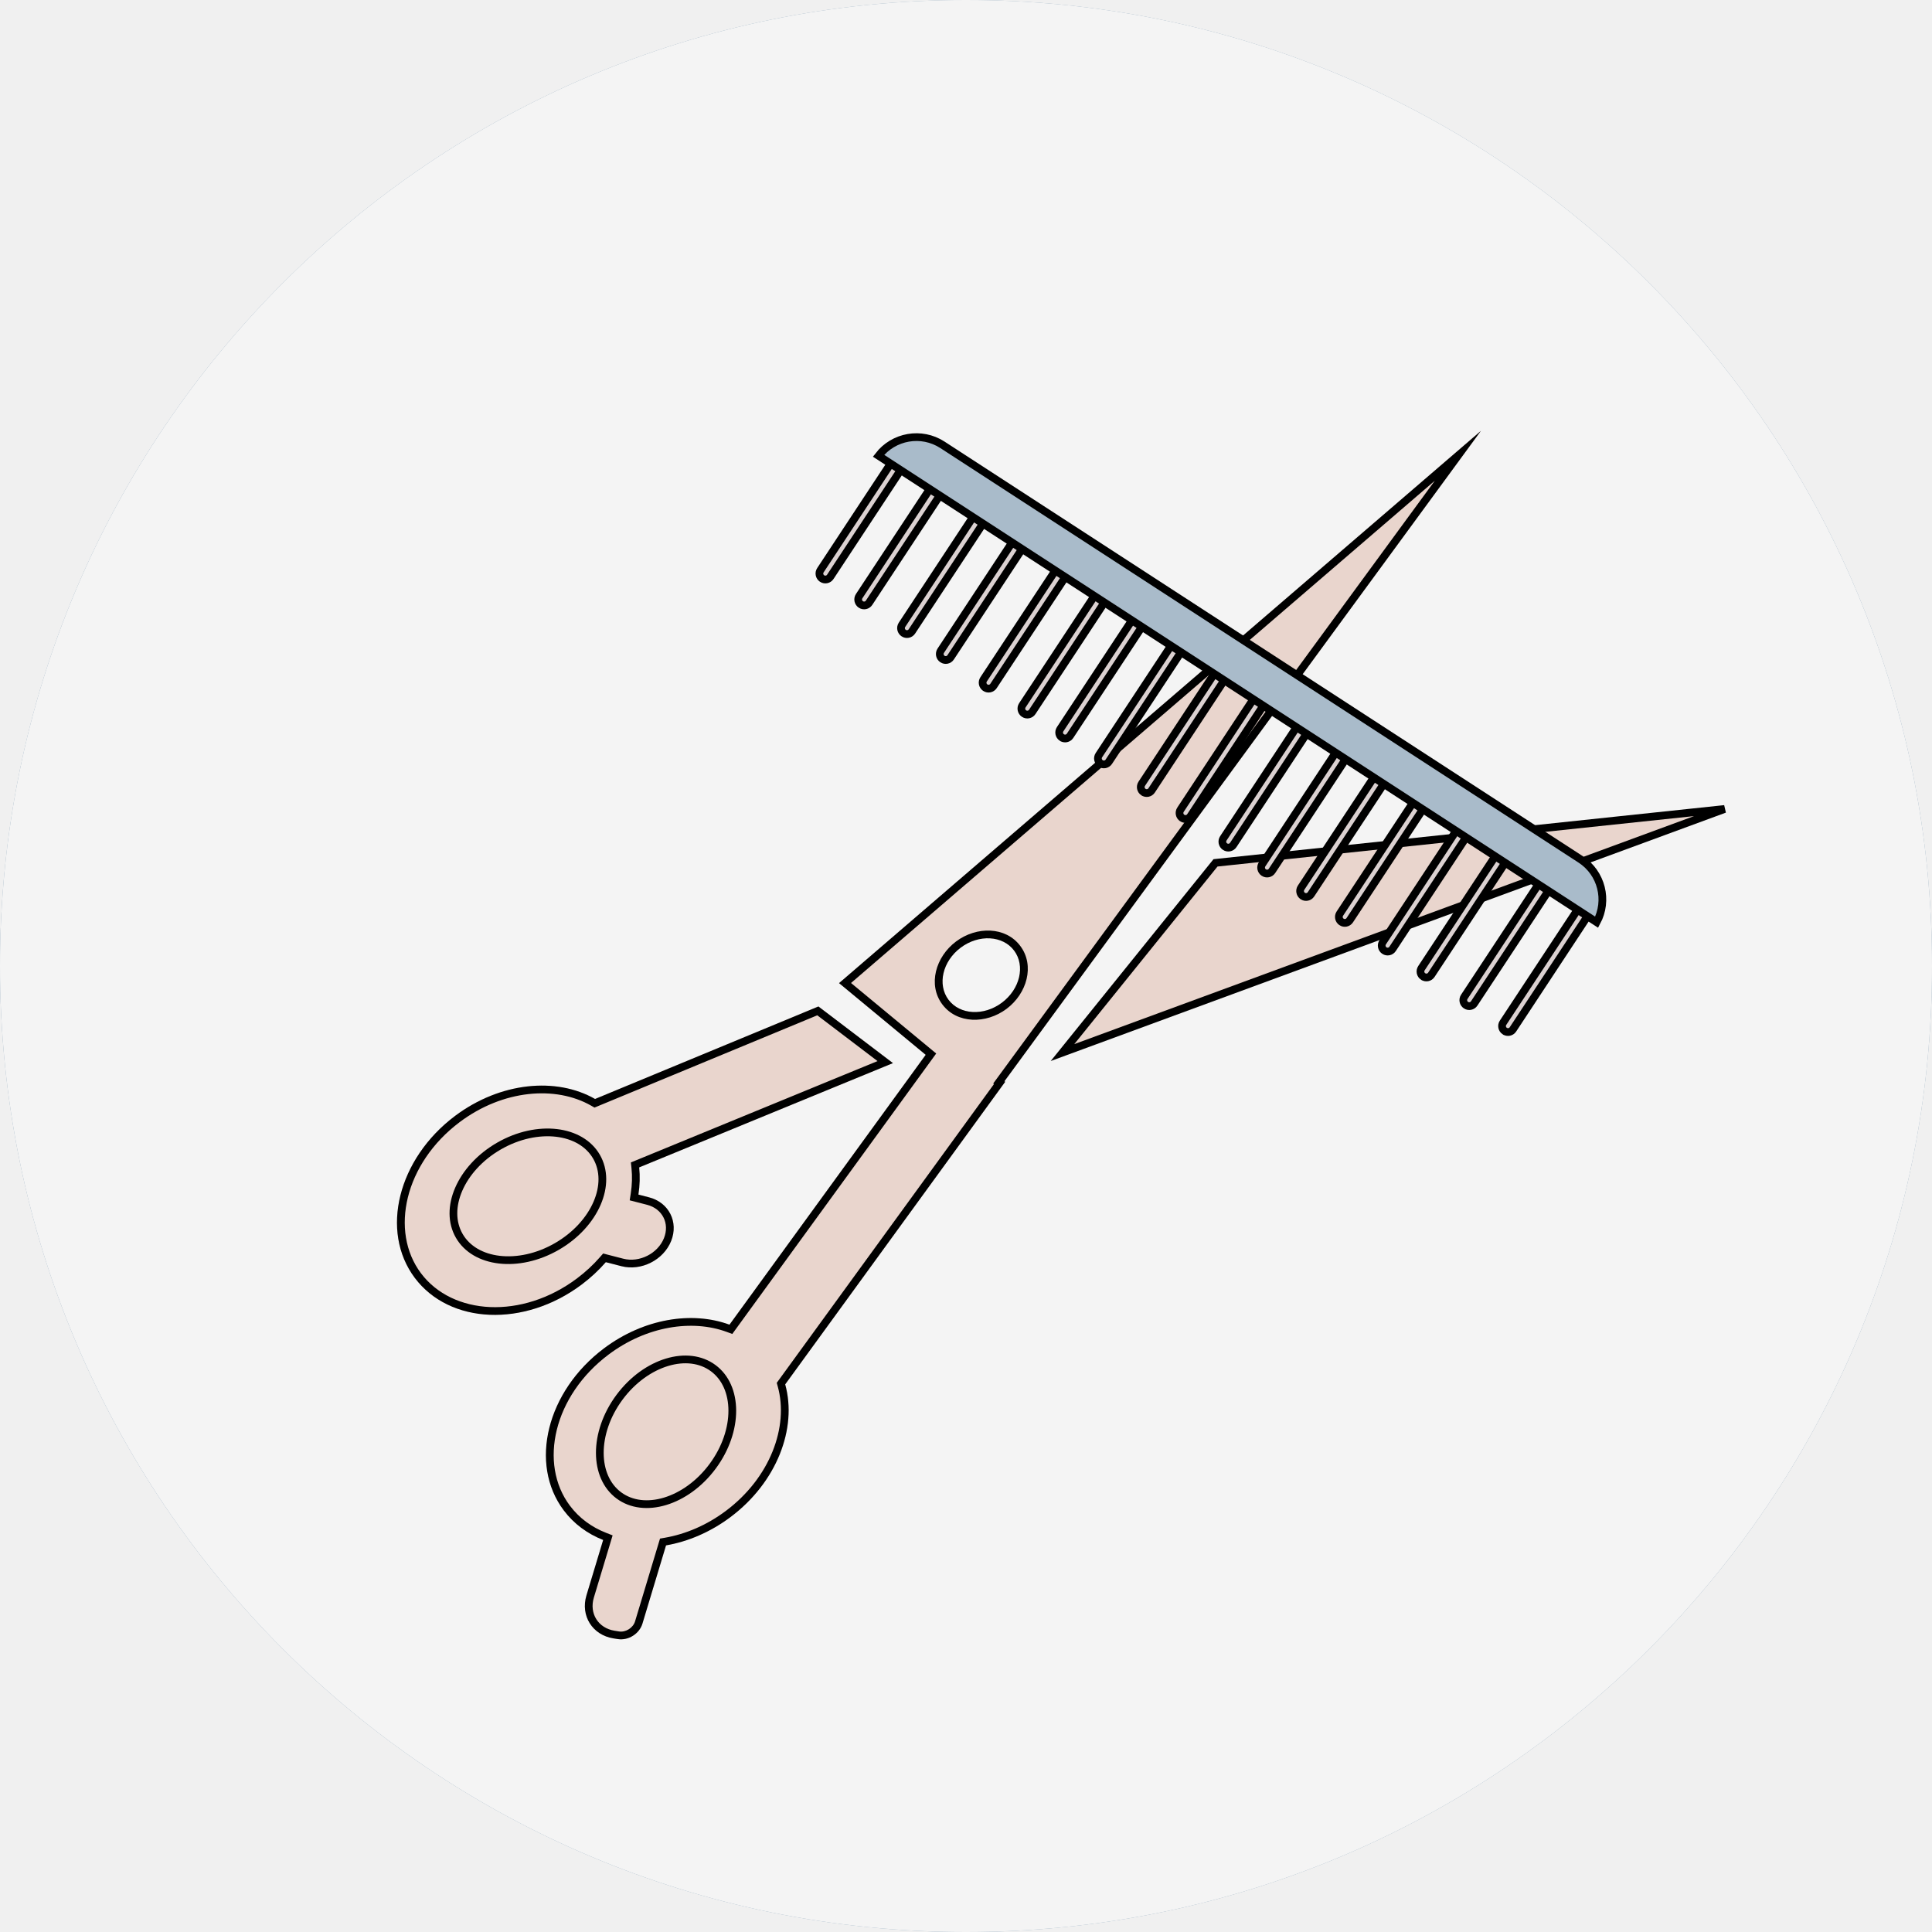
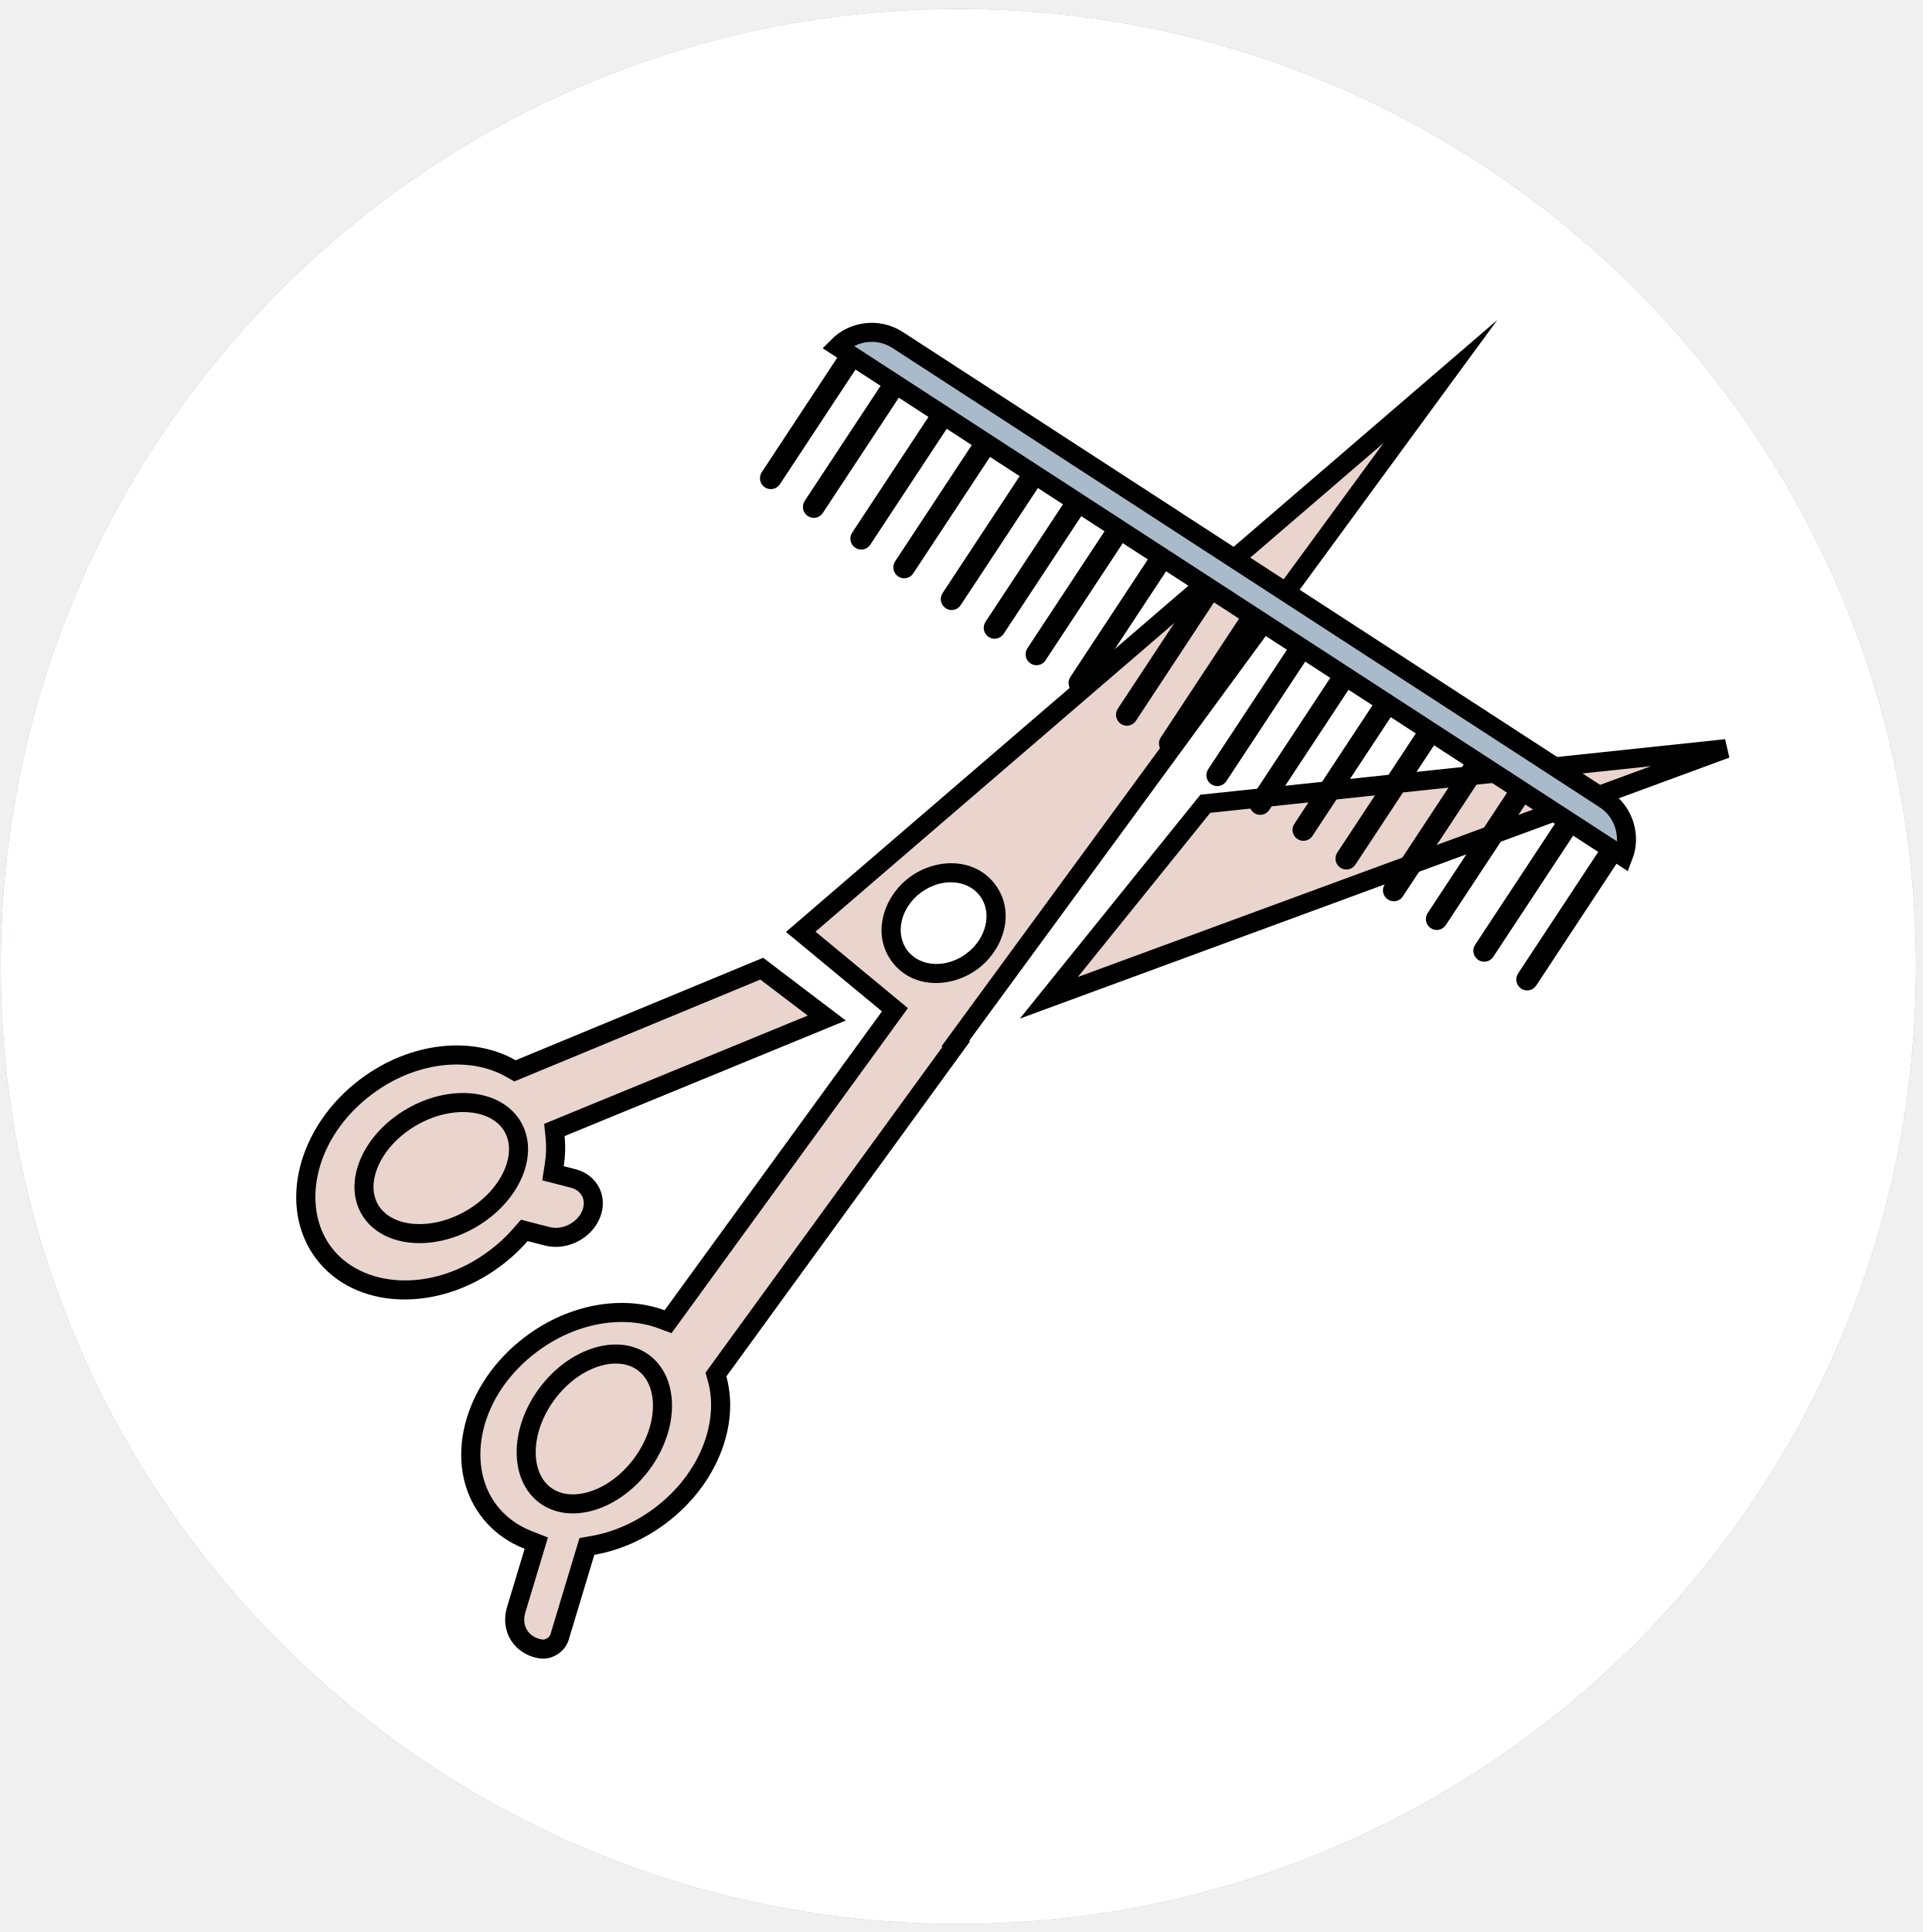
- <svg xmlns="http://www.w3.org/2000/svg" width="500" height="500" viewBox="0 0 500 500" fill="none">
-   <path d="M500 250C500 388.071 388.071 500 250 500C111.929 500 0 388.071 0 250C0 111.929 111.929 0 250 0C388.071 0 500 111.929 500 250Z" fill="#A9BBCA" />
-   <path d="M500 250C500 388.071 388.071 500 250 500C111.929 500 0 388.071 0 250C0 111.929 111.929 0 250 0C388.071 0 500 111.929 500 250Z" fill="#A9BBCA" />
-   <path d="M500 250C500 388.071 388.071 500 250 500C111.929 500 0 388.071 0 250C0 111.929 111.929 0 250 0C388.071 0 500 111.929 500 250Z" fill="#F4F4F4" />
+ <svg xmlns="http://www.w3.org/2000/svg" width="202" height="203" viewBox="0 0 202 203" fill="none">
+   <path d="M201.286 101.547C201.286 157.109 156.244 202.151 100.682 202.151C45.12 202.151 0.078 157.109 0.078 101.547C0.078 45.986 45.12 0.944 100.682 0.944C156.244 0.944 201.286 45.986 201.286 101.547Z" fill="#A9BBCA" />
+   <path d="M201.286 101.547C201.286 157.109 156.244 202.151 100.682 202.151C45.12 202.151 0.078 157.109 0.078 101.547C0.078 45.986 45.12 0.944 100.682 0.944C156.244 0.944 201.286 45.986 201.286 101.547Z" fill="#A9BBCA" />
+   <path d="M201.286 101.547C201.286 157.109 156.244 202.151 100.682 202.151C45.12 202.151 0.078 157.109 0.078 101.547C0.078 45.986 45.12 0.944 100.682 0.944C156.244 0.944 201.286 45.986 201.286 101.547Z" fill="white" />
  <mask id="path-2-inside-1" fill="white">
-     <path fill-rule="evenodd" clip-rule="evenodd" d="M159.884 424.192C162.611 424.625 165.468 422.832 166.266 420.188L172.369 399.944C178.059 398.958 183.835 396.525 189.05 392.618C201.016 383.654 206.367 369.674 203.208 358.274L260.147 279.963L259.941 279.839L383.263 111.504L217.145 254.428L239.567 272.989L188.789 342.827C179.102 339.258 166.623 341.227 156.329 348.939C141.523 360.03 136.846 378.8 145.882 390.861C148.528 394.394 152.057 396.959 156.097 398.543L151.776 412.874C150.182 418.161 153.311 423.149 158.766 424.015L159.884 424.192ZM153.998 284.416C143.962 278.676 129.467 280.033 117.787 288.784C102.981 299.875 98.304 318.644 107.34 330.706C116.375 342.768 135.703 343.554 150.508 332.463C152.861 330.7 154.959 328.743 156.786 326.65L160.82 327.689C165.956 329.012 171.718 326.094 173.691 321.172C175.664 316.249 173.1 311.187 167.964 309.864L165.22 309.157C165.587 306.783 165.658 304.419 165.419 302.119L231.099 275.132L211.809 260.473L153.998 284.416ZM262.451 246.011C259.505 242.079 253.315 241.739 248.626 245.252C243.936 248.765 242.523 254.801 245.469 258.733C248.414 262.665 254.604 263.005 259.293 259.492C263.983 255.979 265.397 249.943 262.451 246.011Z" />
+     <path fill-rule="evenodd" clip-rule="evenodd" d="M56.654 174.245C57.973 174.454 59.355 173.587 59.741 172.308L62.437 163.366C64.996 162.922 67.594 161.828 69.939 160.071C75.321 156.039 77.728 149.752 76.307 144.625L101.915 109.404L101.823 109.348L157.287 33.639L82.575 97.919L92.659 106.268L69.822 137.677C65.465 136.072 59.852 136.958 55.223 140.426C48.564 145.415 46.46 153.856 50.524 159.281C51.714 160.87 53.302 162.024 55.118 162.736L53.273 168.856C52.502 171.414 54.016 173.826 56.654 174.245ZM54.175 111.407C49.661 108.825 43.142 109.436 37.888 113.371C31.23 118.36 29.126 126.801 33.19 132.226C37.254 137.651 45.946 138.004 52.605 133.016C53.663 132.223 54.607 131.343 55.428 130.402L57.243 130.869C59.553 131.464 62.144 130.152 63.031 127.938C63.919 125.724 62.766 123.447 60.456 122.852L59.222 122.534C59.387 121.467 59.419 120.403 59.311 119.369L88.851 107.231L80.175 100.638L54.175 111.407ZM102.952 94.134C101.627 92.366 98.843 92.213 96.734 93.793C94.625 95.373 93.989 98.087 95.314 99.856C96.639 101.624 99.422 101.777 101.532 100.197C103.641 98.617 104.276 95.903 102.952 94.134Z" />
  </mask>
-   <path fill-rule="evenodd" clip-rule="evenodd" d="M159.884 424.192C162.611 424.625 165.468 422.832 166.266 420.188L172.369 399.944C178.059 398.958 183.835 396.525 189.05 392.618C201.016 383.654 206.367 369.674 203.208 358.274L260.147 279.963L259.941 279.839L383.263 111.504L217.145 254.428L239.567 272.989L188.789 342.827C179.102 339.258 166.623 341.227 156.329 348.939C141.523 360.03 136.846 378.8 145.882 390.861C148.528 394.394 152.057 396.959 156.097 398.543L151.776 412.874C150.182 418.161 153.311 423.149 158.766 424.015L159.884 424.192ZM153.998 284.416C143.962 278.676 129.467 280.033 117.787 288.784C102.981 299.875 98.304 318.644 107.34 330.706C116.375 342.768 135.703 343.554 150.508 332.463C152.861 330.7 154.959 328.743 156.786 326.65L160.82 327.689C165.956 329.012 171.718 326.094 173.691 321.172C175.664 316.249 173.1 311.187 167.964 309.864L165.22 309.157C165.587 306.783 165.658 304.419 165.419 302.119L231.099 275.132L211.809 260.473L153.998 284.416ZM262.451 246.011C259.505 242.079 253.315 241.739 248.626 245.252C243.936 248.765 242.523 254.801 245.469 258.733C248.414 262.665 254.604 263.005 259.293 259.492C263.983 255.979 265.397 249.943 262.451 246.011Z" fill="#E9D5CD" />
-   <path d="M166.266 420.188L168.18 420.766L166.266 420.188ZM159.884 424.192L160.197 422.217L160.197 422.217L159.884 424.192ZM172.369 399.944L172.028 397.973L170.811 398.184L170.455 399.367L172.369 399.944ZM203.208 358.274L201.591 357.098L201.023 357.878L201.281 358.808L203.208 358.274ZM260.147 279.963L261.765 281.139L263.047 279.374L261.178 278.249L260.147 279.963ZM259.941 279.839L258.327 278.657L257.033 280.423L258.909 281.552L259.941 279.839ZM383.263 111.504L384.876 112.686L381.958 109.988L383.263 111.504ZM217.145 254.428L215.84 252.912L214.044 254.457L215.869 255.969L217.145 254.428ZM239.567 272.989L241.184 274.165L242.289 272.646L240.842 271.449L239.567 272.989ZM188.789 342.827L188.098 344.704L189.517 345.227L190.407 344.003L188.789 342.827ZM156.097 398.543L158.012 399.12L158.544 397.354L156.827 396.681L156.097 398.543ZM151.776 412.874L153.691 413.451L151.776 412.874ZM158.766 424.015L158.452 425.99L158.766 424.015ZM153.998 284.416L153.005 286.152L153.857 286.639L154.763 286.263L153.998 284.416ZM156.786 326.65L157.285 324.714L156.09 324.406L155.279 325.335L156.786 326.65ZM160.82 327.689L161.319 325.753L161.319 325.753L160.82 327.689ZM167.964 309.864L168.463 307.927L167.964 309.864ZM165.22 309.157L163.243 308.851L162.966 310.642L164.721 311.094L165.22 309.157ZM165.419 302.119L164.659 300.269L163.275 300.837L163.43 302.326L165.419 302.119ZM231.099 275.132L231.859 276.982L235.091 275.654L232.309 273.539L231.099 275.132ZM211.809 260.473L213.019 258.88L212.105 258.185L211.044 258.625L211.809 260.473ZM164.351 419.611C163.842 421.297 161.937 422.493 160.197 422.217L159.571 426.167C163.286 426.757 167.095 424.367 168.18 420.766L164.351 419.611ZM170.455 399.367L164.351 419.611L168.18 420.766L174.284 400.521L170.455 399.367ZM187.851 391.018C182.883 394.74 177.399 397.043 172.028 397.973L172.711 401.915C178.719 400.874 184.788 398.311 190.249 394.219L187.851 391.018ZM201.281 358.808C204.174 369.251 199.306 382.437 187.851 391.018L190.249 394.219C202.727 384.871 208.559 370.098 205.136 357.74L201.281 358.808ZM258.529 278.787L201.591 357.098L204.826 359.45L261.765 281.139L258.529 278.787ZM258.909 281.552L259.115 281.676L261.178 278.249L260.972 278.125L258.909 281.552ZM381.649 110.322L258.327 278.657L261.554 281.02L384.876 112.686L381.649 110.322ZM218.449 255.944L384.567 113.02L381.958 109.988L215.84 252.912L218.449 255.944ZM240.842 271.449L218.42 252.887L215.869 255.969L238.291 274.53L240.842 271.449ZM190.407 344.003L241.184 274.165L237.949 271.813L187.172 341.651L190.407 344.003ZM157.528 350.54C167.362 343.173 179.138 341.402 188.098 344.704L189.481 340.951C179.066 337.113 165.884 339.282 155.13 347.338L157.528 350.54ZM147.482 389.662C139.327 378.776 143.284 361.21 157.528 350.54L155.13 347.338C139.762 358.851 134.365 378.824 144.281 392.061L147.482 389.662ZM156.827 396.681C153.107 395.223 149.889 392.875 147.482 389.662L144.281 392.061C147.167 395.913 151.007 398.696 155.367 400.405L156.827 396.681ZM153.691 413.451L158.012 399.12L154.182 397.965L149.861 412.296L153.691 413.451ZM159.079 422.039C154.821 421.364 152.446 417.578 153.691 413.451L149.861 412.296C147.917 418.744 151.801 424.935 158.452 425.99L159.079 422.039ZM160.197 422.217L159.079 422.039L158.452 425.99L159.571 426.167L160.197 422.217ZM118.986 290.384C130.163 282.011 143.797 280.885 153.005 286.152L154.991 282.68C144.128 276.467 128.772 278.055 116.588 287.183L118.986 290.384ZM108.94 329.507C100.785 318.62 104.742 301.055 118.986 290.384L116.588 287.183C101.22 298.695 95.823 318.669 105.739 331.905L108.94 329.507ZM149.309 330.862C135.065 341.533 117.096 340.394 108.94 329.507L105.739 331.905C115.655 345.142 136.34 345.576 151.707 334.064L149.309 330.862ZM155.279 325.335C153.545 327.322 151.55 329.183 149.309 330.862L151.707 334.064C154.173 332.217 156.373 330.164 158.293 327.966L155.279 325.335ZM161.319 325.753L157.285 324.714L156.287 328.587L160.321 329.626L161.319 325.753ZM171.834 320.428C170.235 324.417 165.481 326.825 161.319 325.753L160.321 329.626C166.43 331.2 173.2 327.771 175.547 321.916L171.834 320.428ZM167.466 311.801C171.432 312.822 173.358 316.625 171.834 320.428L175.547 321.916C177.969 315.873 174.767 309.551 168.463 307.927L167.466 311.801ZM164.721 311.094L167.466 311.801L168.463 307.927L165.719 307.22L164.721 311.094ZM163.43 302.326C163.65 304.445 163.586 306.637 163.243 308.851L167.196 309.463C167.589 306.93 167.666 304.393 167.408 301.912L163.43 302.326ZM230.339 273.282L164.659 300.269L166.179 303.969L231.859 276.982L230.339 273.282ZM210.599 262.065L229.889 276.724L232.309 273.539L213.019 258.88L210.599 262.065ZM154.763 286.263L212.574 262.32L211.044 258.625L153.233 282.568L154.763 286.263ZM249.825 246.853C253.906 243.796 258.756 244.415 260.85 247.21L264.051 244.812C260.254 239.743 252.725 239.683 247.427 243.652L249.825 246.853ZM247.069 257.534C244.975 254.738 245.744 249.91 249.825 246.853L247.427 243.652C242.129 247.621 240.071 254.864 243.868 259.932L247.069 257.534ZM258.094 257.891C254.013 260.949 249.164 260.33 247.069 257.534L243.868 259.932C247.665 265.001 255.195 265.062 260.493 261.093L258.094 257.891ZM260.85 247.21C262.944 250.006 262.175 254.834 258.094 257.891L260.493 261.093C265.79 257.124 267.849 249.881 264.051 244.812L260.85 247.21Z" fill="black" mask="url(#path-2-inside-1)" />
-   <path d="M314.571 223.306L446.318 209.365L274.976 272.405L314.571 223.306Z" fill="#E9D5CD" stroke="black" stroke-width="2" />
-   <path d="M184.423 379.482C181.002 384.095 176.536 387.208 172.118 388.54C167.7 389.873 163.4 389.414 160.164 387.013C156.927 384.613 155.239 380.632 155.232 376.018C155.224 371.403 156.905 366.225 160.326 361.612C163.748 356.999 168.214 353.886 172.632 352.554C177.05 351.221 181.349 351.68 184.586 354.081C187.823 356.481 189.511 360.462 189.518 365.076C189.526 369.691 187.845 374.869 184.423 379.482Z" fill="#E9D5CD" stroke="black" stroke-width="2" />
-   <path d="M144.107 322.594C139.131 325.462 133.794 326.537 129.211 325.998C124.629 325.46 120.868 323.326 118.856 319.834C116.844 316.343 116.882 312.019 118.714 307.784C120.545 303.549 124.151 299.47 129.127 296.602C134.103 293.734 139.44 292.659 144.023 293.197C148.606 293.736 152.366 295.87 154.378 299.361C156.391 302.853 156.352 307.177 154.521 311.412C152.689 315.647 149.083 319.726 144.107 322.594Z" fill="#E9D5CD" stroke="black" stroke-width="2" />
-   <rect x="-1.382" y="0.279" width="39.262" height="3.081" rx="1.54" transform="matrix(-0.550326 0.83495 -0.831259 -0.555885 411.777 236.218)" fill="#DBD1D1" stroke="black" stroke-width="2" />
-   <rect x="-1.382" y="0.279" width="39.262" height="3.081" rx="1.54" transform="matrix(-0.550326 0.83495 -0.831259 -0.555885 401.747 229.509)" fill="#DBD1D1" stroke="black" stroke-width="2" />
-   <rect x="-1.382" y="0.279" width="39.262" height="3.081" rx="1.54" transform="matrix(-0.550326 0.83495 -0.831259 -0.555885 369.542 207.973)" fill="#DBD1D1" stroke="black" stroke-width="2" />
-   <rect x="-1.382" y="0.279" width="39.262" height="3.081" rx="1.54" transform="matrix(-0.550326 0.83495 -0.831259 -0.555885 359.511 201.265)" fill="#DBD1D1" stroke="black" stroke-width="2" />
-   <rect x="-1.382" y="0.279" width="39.262" height="3.081" rx="1.54" transform="matrix(-0.550326 0.83495 -0.831259 -0.555885 390.66 222.096)" fill="#DBD1D1" stroke="black" stroke-width="2" />
-   <rect x="-1.382" y="0.279" width="39.262" height="3.081" rx="1.54" transform="matrix(-0.550326 0.83495 -0.831259 -0.555885 380.629 215.388)" fill="#DBD1D1" stroke="black" stroke-width="2" />
-   <rect x="-1.382" y="0.279" width="39.262" height="3.081" rx="1.54" transform="matrix(-0.550326 0.83495 -0.831259 -0.555885 349.424 195.198)" fill="#DBD1D1" stroke="black" stroke-width="2" />
-   <rect x="-1.382" y="0.279" width="39.262" height="3.081" rx="1.54" transform="matrix(-0.550326 0.83495 -0.831259 -0.555885 339.393 188.49)" fill="#DBD1D1" stroke="black" stroke-width="2" />
-   <rect x="-1.382" y="0.279" width="39.262" height="3.081" rx="1.54" transform="matrix(-0.550326 0.83495 -0.831259 -0.555885 307.189 166.953)" fill="#DBD1D1" stroke="black" stroke-width="2" />
-   <rect x="-1.382" y="0.279" width="39.262" height="3.081" rx="1.54" transform="matrix(-0.550326 0.83495 -0.831259 -0.555885 297.157 160.246)" fill="#DBD1D1" stroke="black" stroke-width="2" />
-   <rect x="-1.382" y="0.279" width="39.262" height="3.081" rx="1.54" transform="matrix(-0.550326 0.83495 -0.831259 -0.555885 328.306 181.076)" fill="#DBD1D1" stroke="black" stroke-width="2" />
-   <rect x="-1.382" y="0.279" width="39.262" height="3.081" rx="1.54" transform="matrix(-0.550326 0.83495 -0.831259 -0.555885 318.275 174.368)" fill="#DBD1D1" stroke="black" stroke-width="2" />
-   <rect x="-1.382" y="0.279" width="39.262" height="3.081" rx="1.54" transform="matrix(-0.550326 0.83495 -0.831259 -0.555885 287.377 154.056)" fill="#DBD1D1" stroke="black" stroke-width="2" />
-   <rect x="-1.382" y="0.279" width="39.262" height="3.081" rx="1.54" transform="matrix(-0.550326 0.83495 -0.831259 -0.555885 277.346 147.348)" fill="#DBD1D1" stroke="black" stroke-width="2" />
-   <rect x="-1.382" y="0.279" width="39.262" height="3.081" rx="1.54" transform="matrix(-0.550326 0.83495 -0.831259 -0.555885 245.141 125.812)" fill="#DBD1D1" stroke="black" stroke-width="2" />
-   <rect x="-1.382" y="0.279" width="39.262" height="3.081" rx="1.54" transform="matrix(-0.550326 0.83495 -0.831259 -0.555885 235.11 119.104)" fill="#DBD1D1" stroke="black" stroke-width="2" />
-   <rect x="-1.382" y="0.279" width="39.262" height="3.081" rx="1.54" transform="matrix(-0.550326 0.83495 -0.831259 -0.555885 266.259 139.934)" fill="#DBD1D1" stroke="black" stroke-width="2" />
-   <rect x="-1.382" y="0.279" width="39.262" height="3.081" rx="1.54" transform="matrix(-0.550326 0.83495 -0.831259 -0.555885 256.228 133.226)" fill="#DBD1D1" stroke="black" stroke-width="2" />
-   <path d="M227.364 117.948C231.261 112.884 238.46 111.586 243.912 115.127L409.06 222.396C414.512 225.937 416.253 233.043 413.21 238.662L227.364 117.948Z" fill="#A9BBCA" stroke="black" stroke-width="2" />
+   <path fill-rule="evenodd" clip-rule="evenodd" d="M56.654 174.245C57.973 174.454 59.355 173.587 59.741 172.308L62.437 163.366C64.996 162.922 67.594 161.828 69.939 160.071C75.321 156.039 77.728 149.752 76.307 144.625L101.915 109.404L101.823 109.348L157.287 33.639L82.575 97.919L92.659 106.268L69.822 137.677C65.465 136.072 59.852 136.958 55.223 140.426C48.564 145.415 46.46 153.856 50.524 159.281C51.714 160.87 53.302 162.024 55.118 162.736L53.273 168.856C52.502 171.414 54.016 173.826 56.654 174.245ZM54.175 111.407C49.661 108.825 43.142 109.436 37.888 113.371C31.23 118.36 29.126 126.801 33.19 132.226C37.254 137.651 45.946 138.004 52.605 133.016C53.663 132.223 54.607 131.343 55.428 130.402L57.243 130.869C59.553 131.464 62.144 130.152 63.031 127.938C63.919 125.724 62.766 123.447 60.456 122.852L59.222 122.534C59.387 121.467 59.419 120.403 59.311 119.369L88.851 107.231L80.175 100.638L54.175 111.407ZM102.952 94.134C101.627 92.366 98.843 92.213 96.734 93.793C94.625 95.373 93.989 98.087 95.314 99.856C96.639 101.624 99.422 101.777 101.532 100.197C103.641 98.617 104.276 95.903 102.952 94.134Z" fill="#E9D5CD" />
+   <path d="M59.741 172.308L57.826 171.731L57.826 171.731L59.741 172.308ZM56.654 174.245L56.341 176.22L56.341 176.22L56.654 174.245ZM62.437 163.366L62.096 161.395L60.879 161.606L60.522 162.788L62.437 163.366ZM76.307 144.625L74.689 143.449L74.122 144.229L74.38 145.159L76.307 144.625ZM101.915 109.404L103.533 110.58L104.816 108.816L102.947 107.69L101.915 109.404ZM101.823 109.348L100.209 108.166L98.915 109.932L100.791 111.061L101.823 109.348ZM157.287 33.639L158.9 34.821L155.983 32.123L157.287 33.639ZM82.575 97.919L81.271 96.403L79.474 97.949L81.3 99.46L82.575 97.919ZM92.659 106.268L94.277 107.444L95.381 105.925L93.935 104.727L92.659 106.268ZM69.822 137.677L69.13 139.554L70.55 140.077L71.44 138.854L69.822 137.677ZM55.118 162.736L57.033 163.313L57.566 161.547L55.848 160.873L55.118 162.736ZM53.273 168.856L51.358 168.279L51.358 168.279L53.273 168.856ZM54.175 111.407L53.182 113.143L54.033 113.63L54.94 113.254L54.175 111.407ZM55.428 130.402L55.927 128.465L54.733 128.157L53.922 129.087L55.428 130.402ZM57.243 130.869L56.744 132.806L56.744 132.806L57.243 130.869ZM63.031 127.938L61.175 127.194L61.175 127.194L63.031 127.938ZM60.456 122.852L60.955 120.915L60.955 120.915L60.456 122.852ZM59.222 122.534L57.245 122.228L56.968 124.019L58.723 124.471L59.222 122.534ZM59.311 119.369L58.551 117.519L57.167 118.087L57.322 119.576L59.311 119.369ZM88.851 107.231L89.611 109.081L92.843 107.753L90.061 105.639L88.851 107.231ZM80.175 100.638L81.385 99.046L80.471 98.351L79.41 98.79L80.175 100.638ZM57.826 171.731C57.729 172.052 57.299 172.322 56.968 172.27L56.341 176.22C58.648 176.586 60.981 175.122 61.656 172.886L57.826 171.731ZM60.522 162.788L57.826 171.731L61.656 172.886L64.352 163.943L60.522 162.788ZM68.74 158.47C66.642 160.043 64.336 161.007 62.096 161.395L62.779 165.336C65.656 164.838 68.546 163.614 71.139 161.672L68.74 158.47ZM74.38 145.159C75.535 149.328 73.611 154.822 68.74 158.47L71.139 161.672C77.032 157.257 79.92 150.176 78.234 144.091L74.38 145.159ZM100.298 108.228L74.689 143.449L77.925 145.801L103.533 110.58L100.298 108.228ZM100.791 111.061L100.884 111.117L102.947 107.69L102.854 107.635L100.791 111.061ZM155.674 32.457L100.209 108.166L103.436 110.53L158.9 34.821L155.674 32.457ZM83.879 99.436L158.591 35.155L155.983 32.123L81.271 96.403L83.879 99.436ZM93.935 104.727L83.85 96.379L81.3 99.46L91.384 107.808L93.935 104.727ZM71.44 138.854L94.277 107.444L91.042 105.091L68.204 136.501L71.44 138.854ZM56.422 142.027C60.591 138.903 65.501 138.217 69.13 139.554L70.513 135.801C65.43 133.927 59.114 135.013 54.024 138.826L56.422 142.027ZM52.125 158.082C48.941 153.832 50.325 146.594 56.422 142.027L54.024 138.826C46.803 144.235 43.979 153.88 48.923 160.48L52.125 158.082ZM55.848 160.873C54.351 160.287 53.076 159.351 52.125 158.082L48.923 160.48C50.353 162.388 52.252 163.76 54.389 164.598L55.848 160.873ZM55.188 169.433L57.033 163.313L53.204 162.158L51.358 168.279L55.188 169.433ZM56.968 172.27C55.526 172.041 54.767 170.831 55.188 169.433L51.358 168.279C50.237 171.997 52.505 175.612 56.341 176.22L56.968 172.27ZM39.087 114.972C43.837 111.414 49.495 111.034 53.182 113.143L55.167 109.671C49.827 106.616 42.447 107.458 36.689 111.771L39.087 114.972ZM34.79 131.027C31.607 126.777 32.99 119.539 39.087 114.972L36.689 111.771C29.469 117.18 26.645 126.825 31.589 133.425L34.79 131.027ZM51.406 131.415C45.309 135.983 37.974 135.277 34.79 131.027L31.589 133.425C36.533 140.025 46.584 140.026 53.804 134.617L51.406 131.415ZM53.922 129.087C53.193 129.922 52.352 130.706 51.406 131.415L53.804 134.617C54.974 133.74 56.021 132.764 56.935 131.717L53.922 129.087ZM57.742 128.932L55.927 128.465L54.93 132.339L56.744 132.806L57.742 128.932ZM61.175 127.194C60.662 128.475 59.078 129.277 57.742 128.932L56.744 132.806C60.027 133.651 63.627 131.829 64.888 128.682L61.175 127.194ZM59.957 124.789C61.098 125.083 61.613 126.1 61.175 127.194L64.888 128.682C66.224 125.348 64.433 121.811 60.955 120.915L59.957 124.789ZM58.723 124.471L59.957 124.789L60.955 120.915L59.72 120.597L58.723 124.471ZM57.322 119.576C57.411 120.43 57.386 121.32 57.245 122.228L61.198 122.84C61.388 121.613 61.427 120.377 61.3 119.162L57.322 119.576ZM88.091 105.381L58.551 117.519L60.071 121.219L89.611 109.081L88.091 105.381ZM78.965 102.231L87.641 108.824L90.061 105.639L81.385 99.046L78.965 102.231ZM54.94 113.254L80.94 102.486L79.41 98.79L53.409 109.559L54.94 113.254ZM97.933 95.394C99.434 94.269 100.877 94.701 101.351 95.333L104.552 92.935C102.376 90.03 98.252 90.156 95.535 92.192L97.933 95.394ZM96.914 98.657C96.441 98.025 96.432 96.518 97.933 95.394L95.535 92.192C92.817 94.228 91.537 98.15 93.713 101.055L96.914 98.657ZM100.332 98.597C98.832 99.721 97.388 99.289 96.914 98.657L93.713 101.055C95.889 103.96 100.013 103.834 102.731 101.798L100.332 98.597ZM101.351 95.333C101.824 95.965 101.833 97.472 100.332 98.597L102.731 101.798C105.448 99.762 106.728 95.84 104.552 92.935L101.351 95.333Z" fill="black" mask="url(#path-2-inside-1)" />
+   <path d="M126.63 84.453L181.34 78.664L110.188 104.842L126.63 84.453Z" fill="#E9D5CD" stroke="black" stroke-width="2" />
+   <path d="M67.416 153.835C65.941 155.824 64.028 157.148 62.165 157.71C60.302 158.272 58.559 158.06 57.275 157.108C55.992 156.156 55.283 154.549 55.28 152.604C55.276 150.658 55.988 148.443 57.463 146.454C58.938 144.464 60.851 143.14 62.714 142.579C64.577 142.017 66.32 142.228 67.604 143.18C68.888 144.133 69.596 145.739 69.6 147.685C69.603 149.63 68.892 151.846 67.416 153.835Z" fill="#E9D5CD" stroke="black" stroke-width="2" />
+   <path d="M49.452 128.1C47.306 129.337 45.023 129.789 43.091 129.562C41.159 129.335 39.644 128.446 38.846 127.061C38.048 125.676 38.038 123.921 38.81 122.135C39.583 120.349 41.118 118.601 43.264 117.364C45.409 116.127 47.692 115.675 49.624 115.902C51.556 116.129 53.071 117.018 53.869 118.403C54.667 119.788 54.677 121.544 53.905 123.33C53.132 125.115 51.597 126.864 49.452 128.1Z" fill="#E9D5CD" stroke="black" stroke-width="2" />
+   <rect x="-0.789" y="0.159" width="17.415" height="1.143" rx="0.571" transform="matrix(-0.550326 0.83495 -0.831259 -0.555885 169.879 89.9222)" fill="#DBD1D1" stroke="black" stroke-width="1.143" />
+   <rect x="-0.789" y="0.159" width="17.415" height="1.143" rx="0.571" transform="matrix(-0.550326 0.83495 -0.831259 -0.555885 165.368 86.9056)" fill="#DBD1D1" stroke="black" stroke-width="1.143" />
+   <rect x="-0.789" y="0.159" width="17.415" height="1.143" rx="0.571" transform="matrix(-0.550326 0.83495 -0.831259 -0.555885 150.884 77.2191)" fill="#DBD1D1" stroke="black" stroke-width="1.143" />
+   <rect x="-0.789" y="0.159" width="17.415" height="1.143" rx="0.571" transform="matrix(-0.550326 0.83495 -0.831259 -0.555885 146.372 74.2025)" fill="#DBD1D1" stroke="black" stroke-width="1.143" />
+   <rect x="-0.789" y="0.159" width="17.415" height="1.143" rx="0.571" transform="matrix(-0.550326 0.83495 -0.831259 -0.555885 160.382 83.5711)" fill="#DBD1D1" stroke="black" stroke-width="1.143" />
+   <rect x="-0.789" y="0.159" width="17.415" height="1.143" rx="0.571" transform="matrix(-0.550326 0.83495 -0.831259 -0.555885 155.87 80.5545)" fill="#DBD1D1" stroke="black" stroke-width="1.143" />
+   <rect x="-0.789" y="0.159" width="17.415" height="1.143" rx="0.571" transform="matrix(-0.550326 0.83495 -0.831259 -0.555885 141.836 71.474)" fill="#DBD1D1" stroke="black" stroke-width="1.143" />
+   <rect x="-0.789" y="0.159" width="17.415" height="1.143" rx="0.571" transform="matrix(-0.550326 0.83495 -0.831259 -0.555885 137.324 68.4569)" fill="#DBD1D1" stroke="black" stroke-width="1.143" />
+   <rect x="-0.789" y="0.159" width="17.415" height="1.143" rx="0.571" transform="matrix(-0.550326 0.83495 -0.831259 -0.555885 122.84 58.7708)" fill="#DBD1D1" stroke="black" stroke-width="1.143" />
+   <rect x="-0.789" y="0.159" width="17.415" height="1.143" rx="0.571" transform="matrix(-0.550326 0.83495 -0.831259 -0.555885 118.329 55.7537)" fill="#DBD1D1" stroke="black" stroke-width="1.143" />
+   <rect x="-0.789" y="0.159" width="17.415" height="1.143" rx="0.571" transform="matrix(-0.550326 0.83495 -0.831259 -0.555885 132.338 65.1224)" fill="#DBD1D1" stroke="black" stroke-width="1.143" />
+   <rect x="-0.789" y="0.159" width="17.415" height="1.143" rx="0.571" transform="matrix(-0.550326 0.83495 -0.831259 -0.555885 127.826 62.1053)" fill="#DBD1D1" stroke="black" stroke-width="1.143" />
+   <rect x="-0.789" y="0.159" width="17.415" height="1.143" rx="0.571" transform="matrix(-0.550326 0.83495 -0.831259 -0.555885 113.93 52.9701)" fill="#DBD1D1" stroke="black" stroke-width="1.143" />
+   <rect x="-0.789" y="0.159" width="17.415" height="1.143" rx="0.571" transform="matrix(-0.550326 0.83495 -0.831259 -0.555885 109.418 49.953)" fill="#DBD1D1" stroke="black" stroke-width="1.143" />
+   <rect x="-0.789" y="0.159" width="17.415" height="1.143" rx="0.571" transform="matrix(-0.550326 0.83495 -0.831259 -0.555885 94.9341 40.2674)" fill="#DBD1D1" stroke="black" stroke-width="1.143" />
+   <rect x="-0.789" y="0.159" width="17.415" height="1.143" rx="0.571" transform="matrix(-0.550326 0.83495 -0.831259 -0.555885 90.4227 37.2503)" fill="#DBD1D1" stroke="black" stroke-width="1.143" />
+   <rect x="-0.789" y="0.159" width="17.415" height="1.143" rx="0.571" transform="matrix(-0.550326 0.83495 -0.831259 -0.555885 104.432 46.6185)" fill="#DBD1D1" stroke="black" stroke-width="1.143" />
+   <rect x="-0.789" y="0.159" width="17.415" height="1.143" rx="0.571" transform="matrix(-0.550326 0.83495 -0.831259 -0.555885 99.9205 43.6014)" fill="#DBD1D1" stroke="black" stroke-width="1.143" />
+   <path d="M94.314 35.73L168.59 83.975C170.627 85.298 171.385 87.848 170.526 90.023L88.001 36.42C89.638 34.751 92.277 34.407 94.314 35.73Z" fill="#A9BBCA" stroke="black" stroke-width="2" />
</svg>
